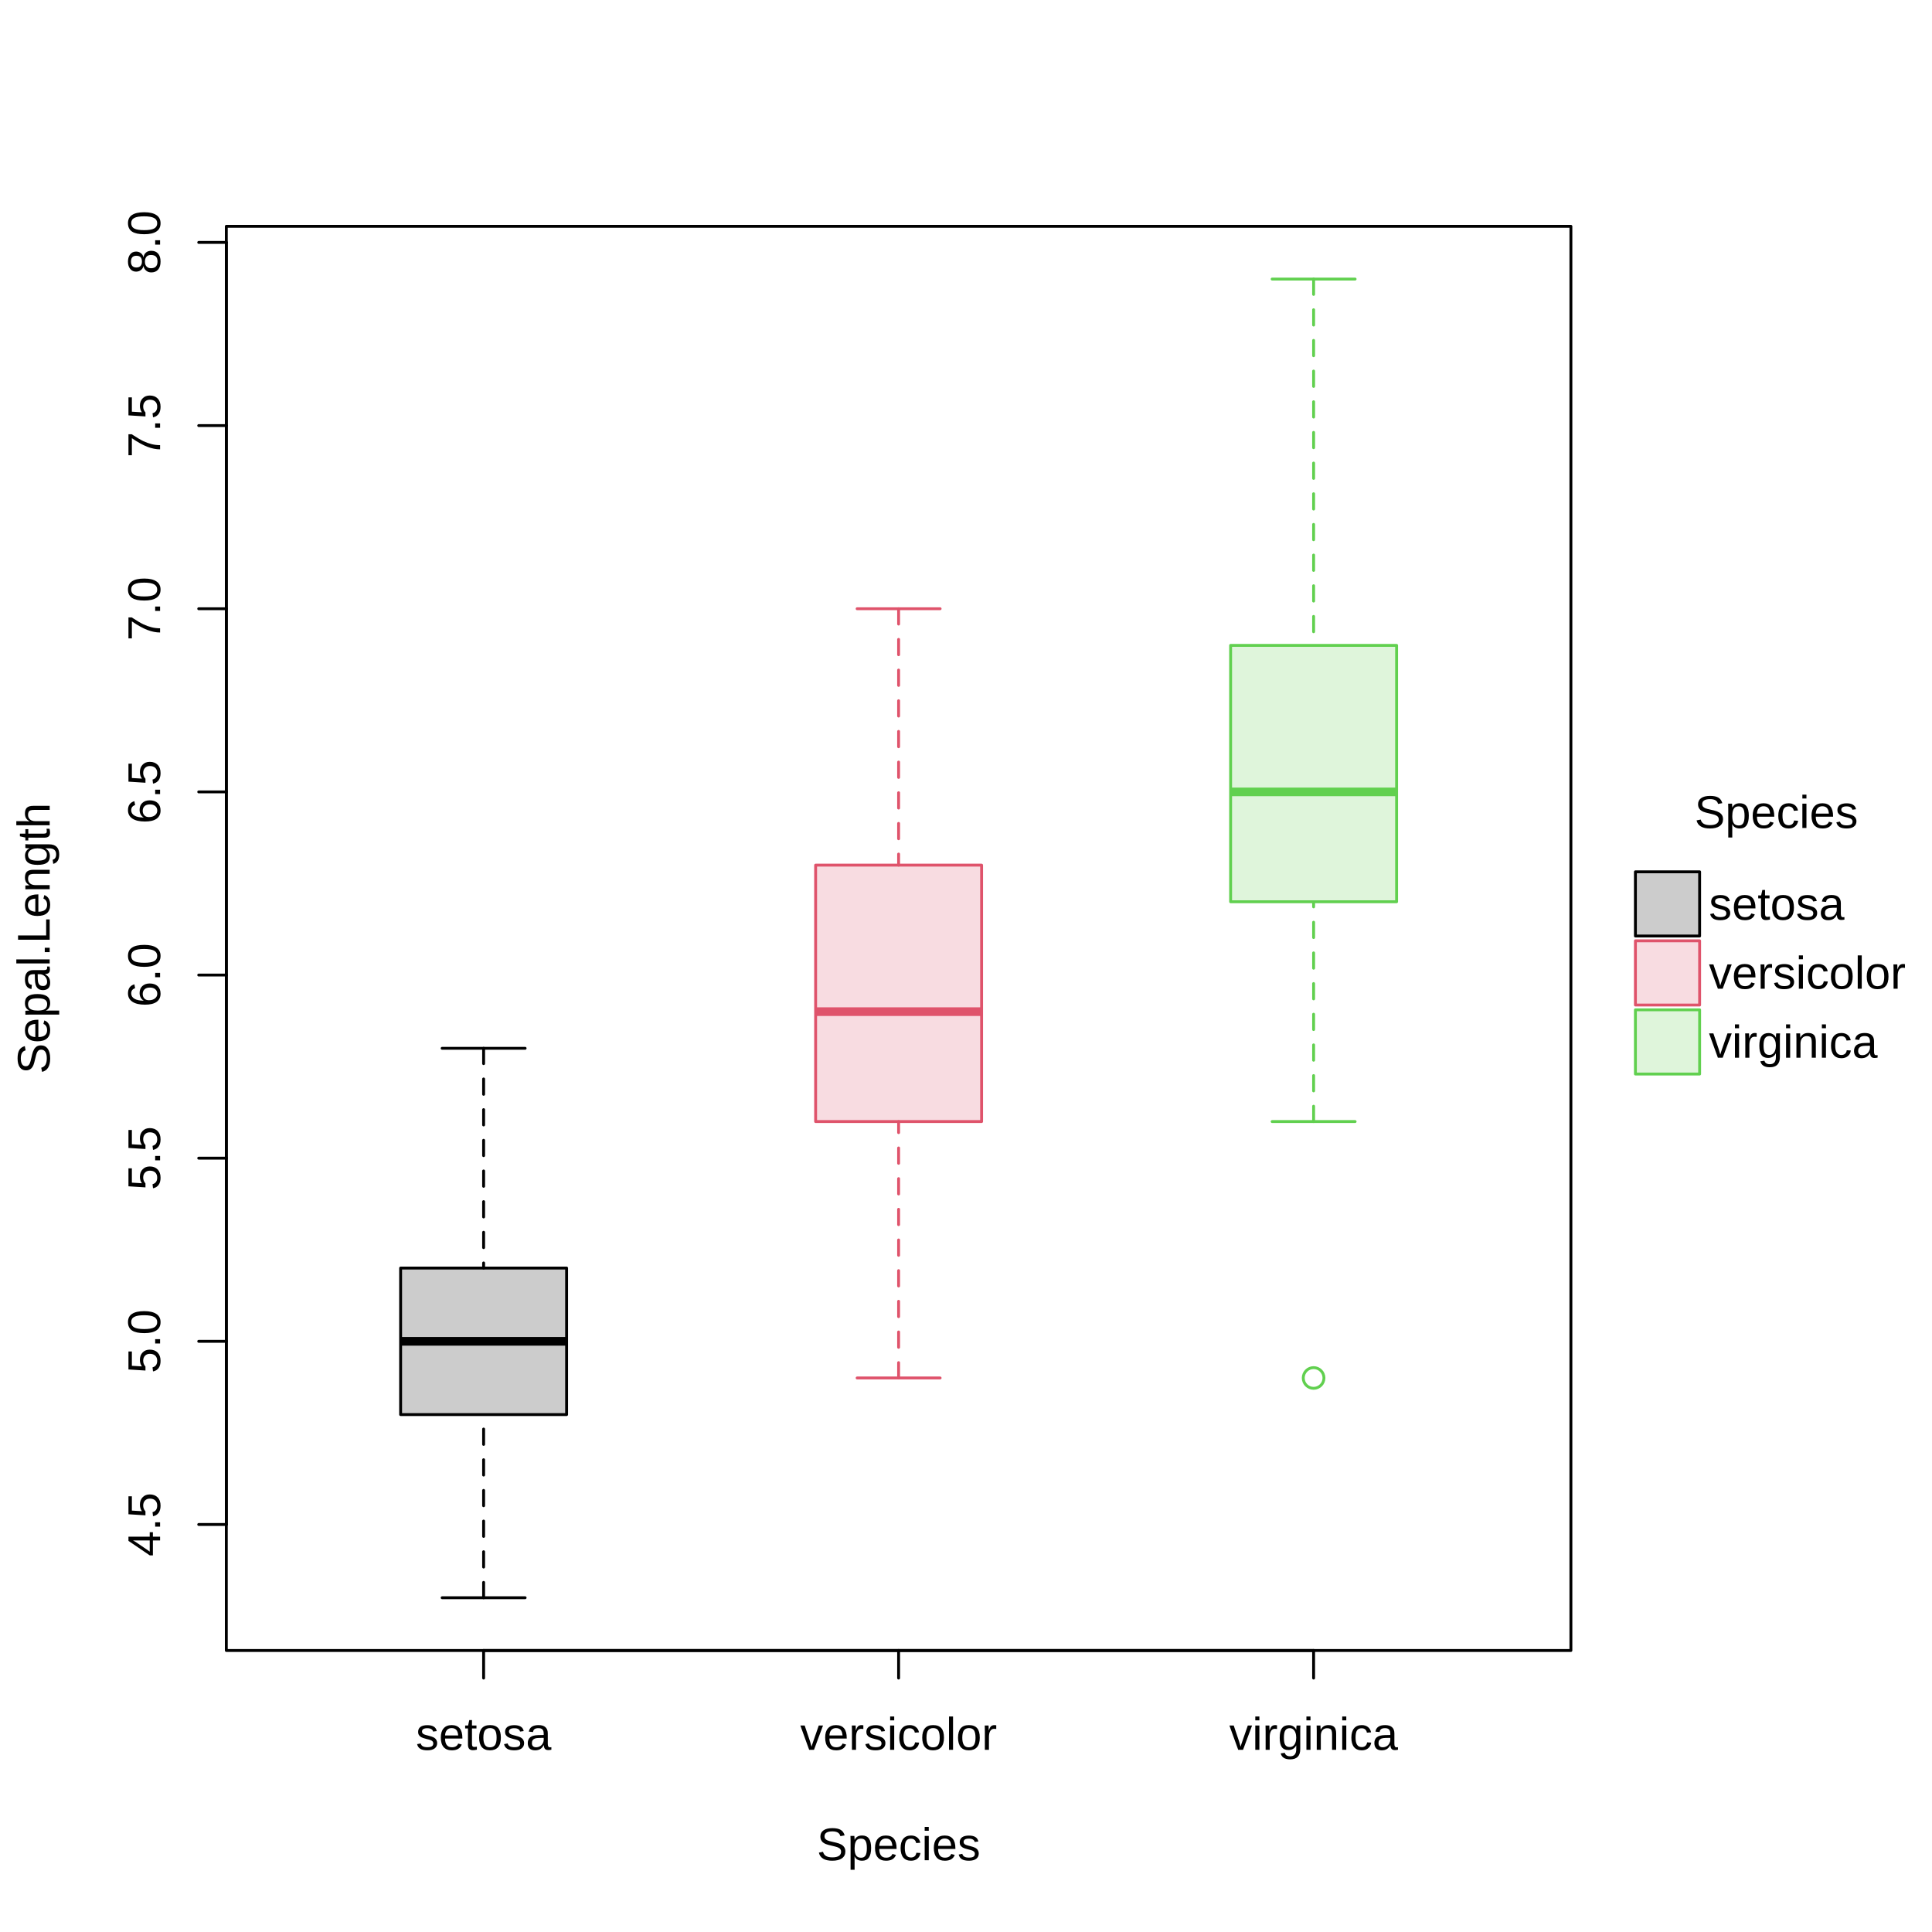
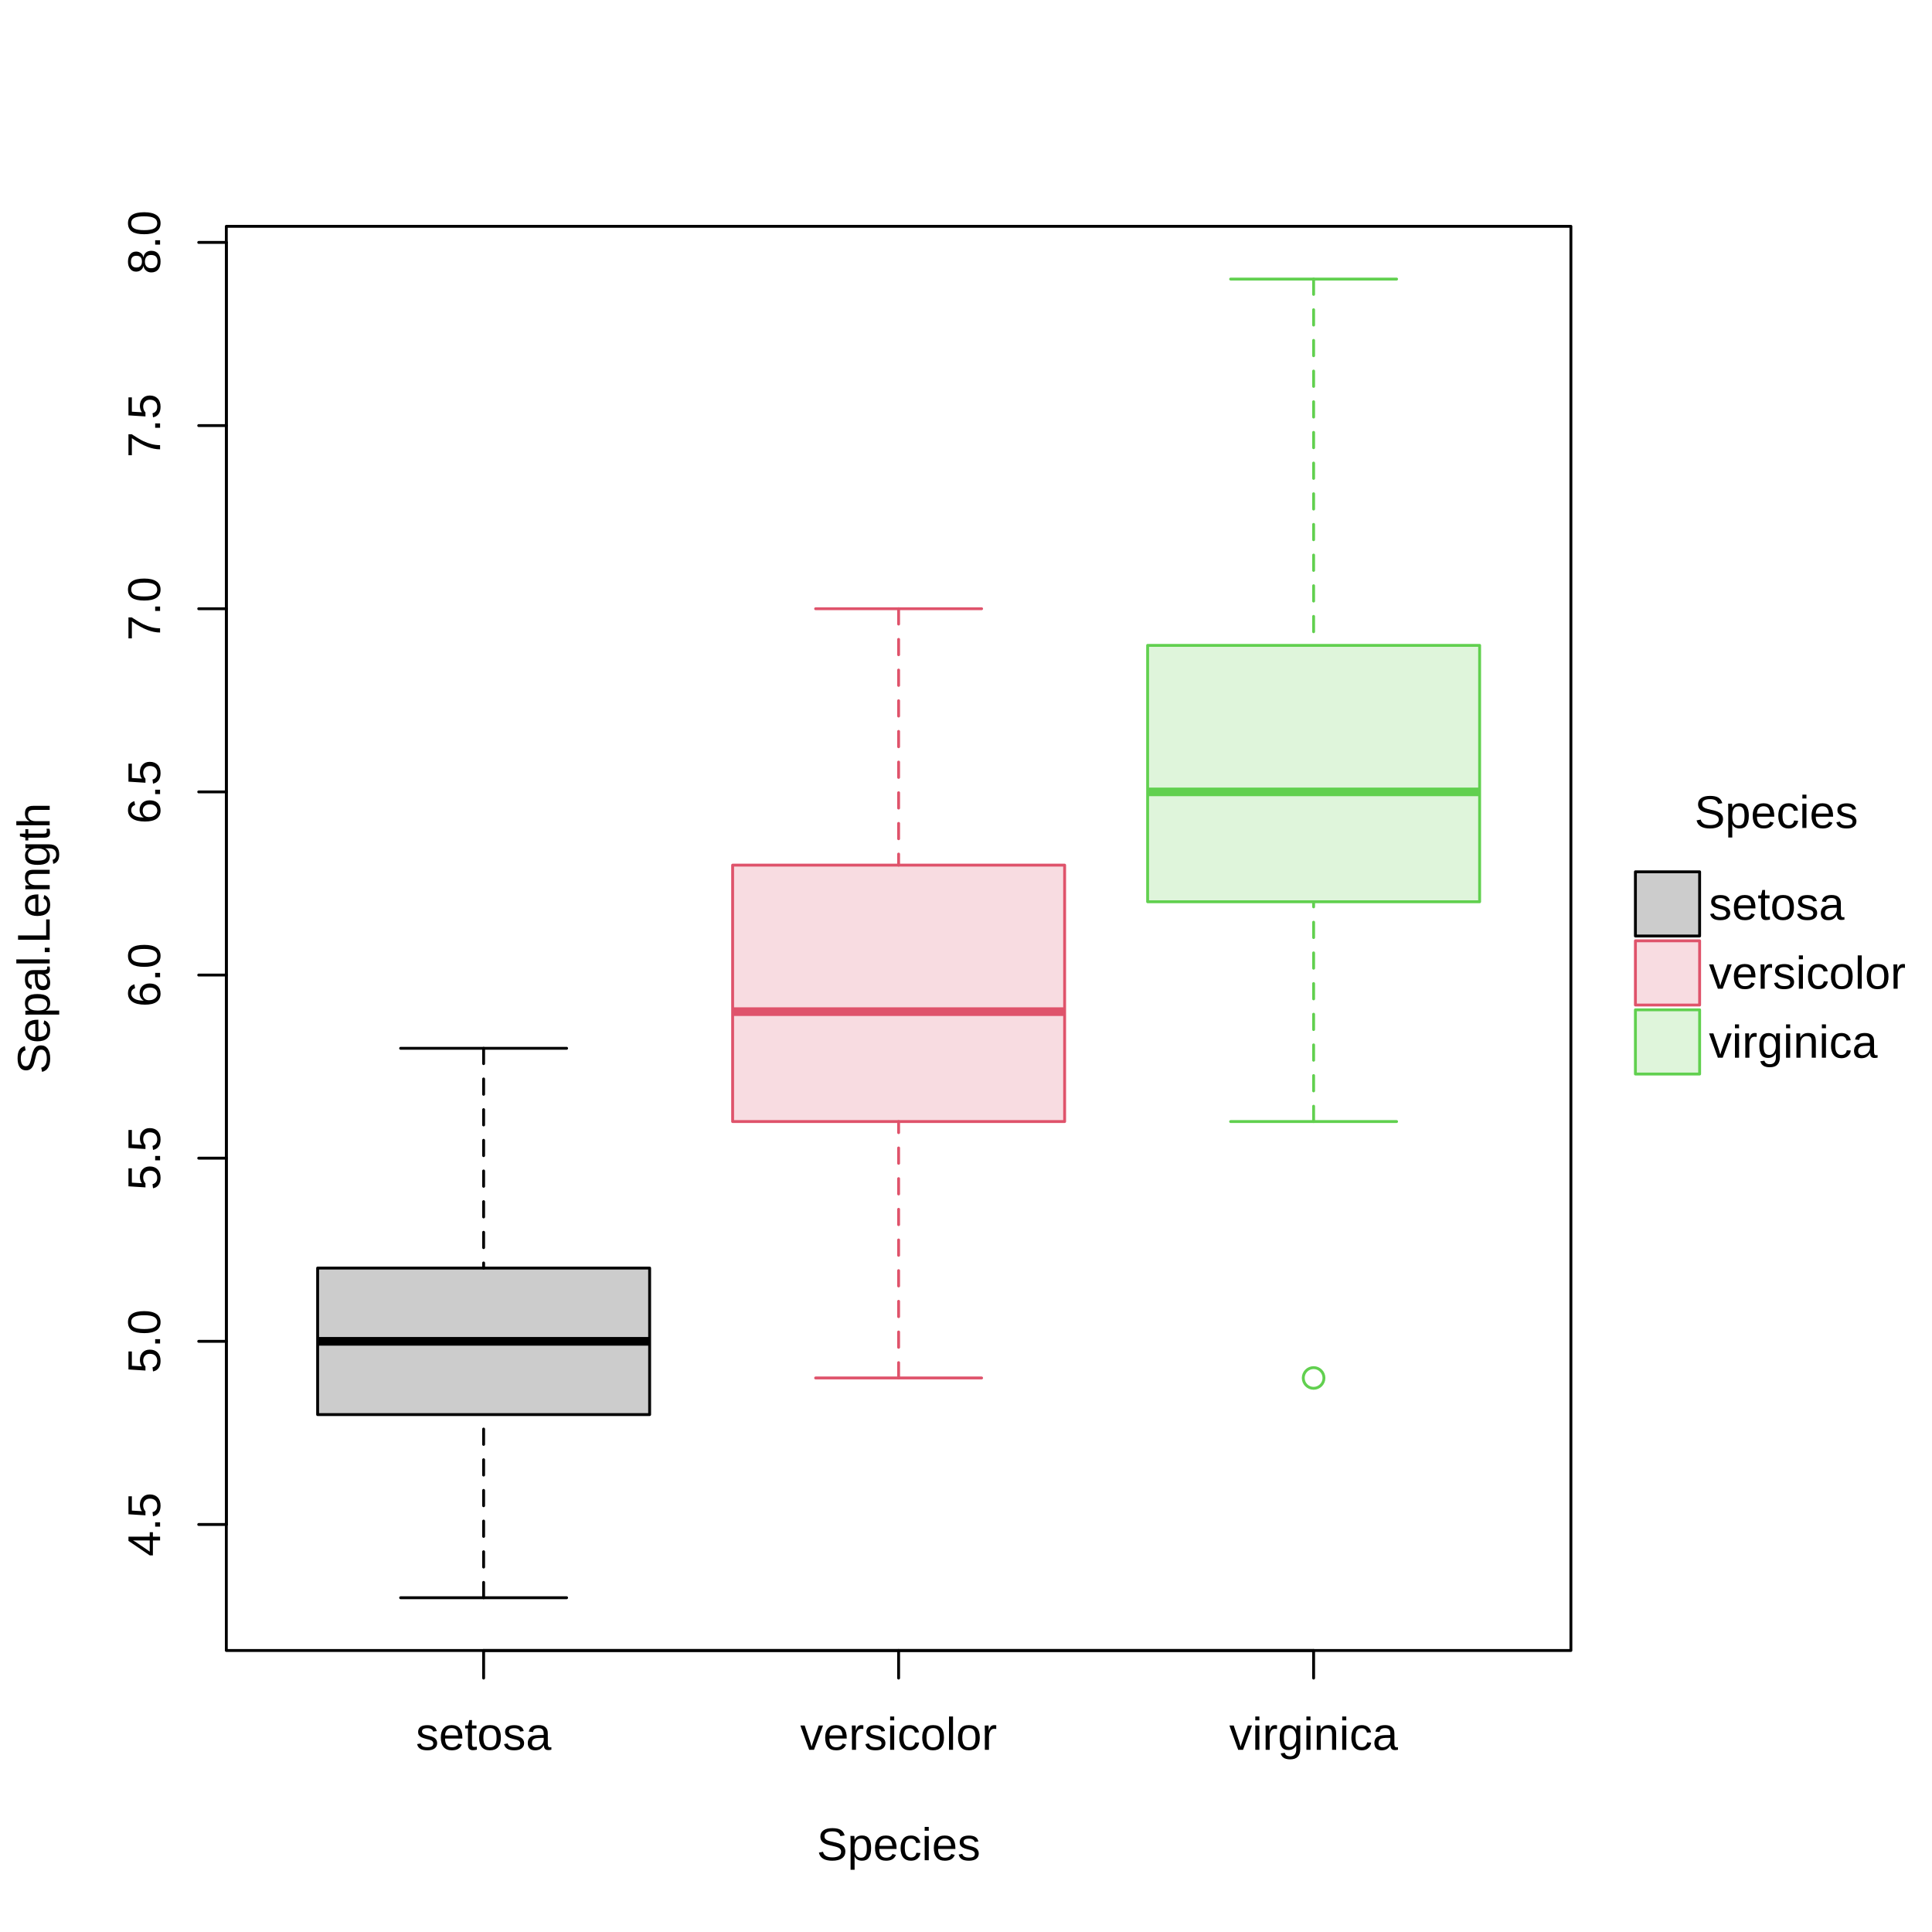
<svg xmlns="http://www.w3.org/2000/svg" class="svglite" width="504.00pt" height="504.00pt" viewBox="0 0 504.00 504.00">
  <defs>
    <style type="text/css">
    .svglite line, .svglite polyline, .svglite polygon, .svglite path, .svglite rect, .svglite circle {
      fill: none;
      stroke: #000000;
      stroke-linecap: round;
      stroke-linejoin: round;
      stroke-miterlimit: 10.00;
    }
    .svglite text {
      white-space: pre;
    }
  </style>
  </defs>
  <rect width="100%" height="100%" style="stroke: none; fill: #FFFFFF;" />
  <defs>
    <clipPath id="cpMC4wMHw1MDQuMDB8MC4wMHw1MDQuMDA=">
      <rect x="0.00" y="0.00" width="504.00" height="504.00" />
    </clipPath>
  </defs>
  <g clip-path="url(#cpMC4wMHw1MDQuMDB8MC4wMHw1MDQuMDA=)">
    <rect x="426.63" y="227.43" width="16.75" height="16.75" style="stroke-width: 0.75; fill: #000000; fill-opacity: 0.20;" />
    <rect x="426.63" y="245.43" width="16.75" height="16.75" style="stroke-width: 0.75; stroke: #DF536B; fill: #DF536B; fill-opacity: 0.20;" />
    <rect x="426.63" y="263.43" width="16.75" height="16.75" style="stroke-width: 0.75; stroke: #61D04F; fill: #61D04F; fill-opacity: 0.20;" />
    <text x="463.38" y="216.00" text-anchor="middle" style="font-size: 12.00px; font-family: &quot;Liberation Sans&quot;;" textLength="42.70px" lengthAdjust="spacingAndGlyphs">Species</text>
    <text x="445.80" y="239.93" style="font-size: 12.00px; font-family: &quot;Liberation Sans&quot;;" textLength="35.37px" lengthAdjust="spacingAndGlyphs">setosa</text>
    <text x="445.80" y="257.93" style="font-size: 12.00px; font-family: &quot;Liberation Sans&quot;;" textLength="51.36px" lengthAdjust="spacingAndGlyphs">versicolor</text>
    <text x="445.80" y="275.93" style="font-size: 12.00px; font-family: &quot;Liberation Sans&quot;;" textLength="44.02px" lengthAdjust="spacingAndGlyphs">virginica</text>
  </g>
  <defs>
    <clipPath id="cpMC4wMHw0MDkuODB8MC4wMHw1MDQuMDA=">
      <rect x="0.00" y="0.00" width="409.80" height="504.00" />
    </clipPath>
  </defs>
  <g clip-path="url(#cpMC4wMHw0MDkuODB8MC4wMHw1MDQuMDA=)">
    <text x="234.42" y="485.28" text-anchor="middle" style="font-size: 12.00px; font-family: &quot;Liberation Sans&quot;;" textLength="42.70px" lengthAdjust="spacingAndGlyphs">Species</text>
    <text transform="translate(12.96,244.80) rotate(-90)" text-anchor="middle" style="font-size: 12.00px; font-family: &quot;Liberation Sans&quot;;" textLength="70.73px" lengthAdjust="spacingAndGlyphs">Sepal.Length</text>
  </g>
  <g clip-path="url(#cpMC4wMHw1MDQuMDB8MC4wMHw1MDQuMDA=)">
    <line x1="126.16" y1="430.56" x2="342.68" y2="430.56" style="stroke-width: 0.75;" />
    <line x1="126.16" y1="430.56" x2="126.16" y2="437.76" style="stroke-width: 0.75;" />
    <line x1="234.42" y1="430.56" x2="234.42" y2="437.76" style="stroke-width: 0.75;" />
    <line x1="342.68" y1="430.56" x2="342.68" y2="437.76" style="stroke-width: 0.75;" />
    <text x="126.16" y="456.48" text-anchor="middle" style="font-size: 12.00px; font-family: &quot;Liberation Sans&quot;;" textLength="35.37px" lengthAdjust="spacingAndGlyphs">setosa</text>
    <text x="234.42" y="456.48" text-anchor="middle" style="font-size: 12.00px; font-family: &quot;Liberation Sans&quot;;" textLength="51.36px" lengthAdjust="spacingAndGlyphs">versicolor</text>
    <text x="342.68" y="456.48" text-anchor="middle" style="font-size: 12.00px; font-family: &quot;Liberation Sans&quot;;" textLength="44.02px" lengthAdjust="spacingAndGlyphs">virginica</text>
    <line x1="59.04" y1="397.69" x2="59.04" y2="63.24" style="stroke-width: 0.75;" />
    <line x1="59.04" y1="397.69" x2="51.84" y2="397.69" style="stroke-width: 0.75;" />
    <line x1="59.04" y1="349.91" x2="51.84" y2="349.91" style="stroke-width: 0.75;" />
    <line x1="59.04" y1="302.13" x2="51.84" y2="302.13" style="stroke-width: 0.75;" />
    <line x1="59.04" y1="254.36" x2="51.84" y2="254.36" style="stroke-width: 0.75;" />
    <line x1="59.04" y1="206.58" x2="51.84" y2="206.58" style="stroke-width: 0.75;" />
    <line x1="59.04" y1="158.80" x2="51.84" y2="158.80" style="stroke-width: 0.75;" />
    <line x1="59.04" y1="111.02" x2="51.84" y2="111.02" style="stroke-width: 0.75;" />
    <line x1="59.04" y1="63.24" x2="51.84" y2="63.24" style="stroke-width: 0.75;" />
    <text transform="translate(41.76,397.69) rotate(-90)" text-anchor="middle" style="font-size: 12.00px; font-family: &quot;Liberation Sans&quot;;" textLength="16.68px" lengthAdjust="spacingAndGlyphs">4.5</text>
    <text transform="translate(41.76,349.91) rotate(-90)" text-anchor="middle" style="font-size: 12.00px; font-family: &quot;Liberation Sans&quot;;" textLength="16.68px" lengthAdjust="spacingAndGlyphs">5.0</text>
    <text transform="translate(41.76,302.13) rotate(-90)" text-anchor="middle" style="font-size: 12.00px; font-family: &quot;Liberation Sans&quot;;" textLength="16.68px" lengthAdjust="spacingAndGlyphs">5.5</text>
    <text transform="translate(41.76,254.36) rotate(-90)" text-anchor="middle" style="font-size: 12.00px; font-family: &quot;Liberation Sans&quot;;" textLength="16.68px" lengthAdjust="spacingAndGlyphs">6.0</text>
    <text transform="translate(41.76,206.58) rotate(-90)" text-anchor="middle" style="font-size: 12.00px; font-family: &quot;Liberation Sans&quot;;" textLength="16.68px" lengthAdjust="spacingAndGlyphs">6.5</text>
    <text transform="translate(41.76,158.80) rotate(-90)" text-anchor="middle" style="font-size: 12.00px; font-family: &quot;Liberation Sans&quot;;" textLength="16.68px" lengthAdjust="spacingAndGlyphs">7.0</text>
    <text transform="translate(41.76,111.02) rotate(-90)" text-anchor="middle" style="font-size: 12.00px; font-family: &quot;Liberation Sans&quot;;" textLength="16.68px" lengthAdjust="spacingAndGlyphs">7.5</text>
    <text transform="translate(41.76,63.24) rotate(-90)" text-anchor="middle" style="font-size: 12.00px; font-family: &quot;Liberation Sans&quot;;" textLength="16.68px" lengthAdjust="spacingAndGlyphs">8.0</text>
    <polygon points="59.04,430.56 409.80,430.56 409.80,59.04 59.04,59.04 " style="stroke-width: 0.75;" />
  </g>
  <defs>
    <clipPath id="cpNTkuMDR8NDA5LjgwfDU5LjA0fDQzMC41Ng==">
      <rect x="59.04" y="59.04" width="350.76" height="371.52" />
    </clipPath>
  </defs>
  <g clip-path="url(#cpNTkuMDR8NDA5LjgwfDU5LjA0fDQzMC41Ng==)">
-     <polygon points="104.51,369.02 147.81,369.02 147.81,330.80 104.51,330.80 " style="stroke-width: 0.75; stroke: none; fill: #000000; fill-opacity: 0.20;" />
-     <line x1="104.51" y1="349.91" x2="147.81" y2="349.91" style="stroke-width: 2.25; stroke-linecap: butt;" />
+     <polygon points="82.86,369.02 169.47,369.02 169.47,330.80 82.86,330.80 " style="stroke-width: 0.75; stroke: none; fill: #000000; fill-opacity: 0.20;" />
+     <line x1="82.86" y1="349.91" x2="169.47" y2="349.91" style="stroke-width: 2.25; stroke-linecap: butt;" />
    <line x1="126.16" y1="416.80" x2="126.16" y2="369.02" style="stroke-width: 0.75; stroke-dasharray: 4.00,4.00;" />
    <line x1="126.16" y1="273.47" x2="126.16" y2="330.80" style="stroke-width: 0.75; stroke-dasharray: 4.00,4.00;" />
-     <line x1="115.34" y1="416.80" x2="136.99" y2="416.80" style="stroke-width: 0.75;" />
-     <line x1="115.34" y1="273.47" x2="136.99" y2="273.47" style="stroke-width: 0.75;" />
-     <polygon points="104.51,369.02 147.81,369.02 147.81,330.80 104.51,330.80 " style="stroke-width: 0.75;" />
-     <polygon points="212.77,292.58 256.07,292.58 256.07,225.69 212.77,225.69 " style="stroke-width: 0.75; stroke: none; fill: #DF536B; fill-opacity: 0.20;" />
-     <line x1="212.77" y1="263.91" x2="256.07" y2="263.91" style="stroke-width: 2.25; stroke: #DF536B; stroke-linecap: butt;" />
+     <line x1="104.51" y1="416.80" x2="147.81" y2="416.80" style="stroke-width: 0.75;" />
+     <line x1="104.51" y1="273.47" x2="147.81" y2="273.47" style="stroke-width: 0.75;" />
+     <polygon points="82.86,369.02 169.47,369.02 169.47,330.80 82.86,330.80 " style="stroke-width: 0.75;" />
+     <polygon points="191.12,292.58 277.73,292.58 277.73,225.69 191.12,225.69 " style="stroke-width: 0.75; stroke: none; fill: #DF536B; fill-opacity: 0.20;" />
+     <line x1="191.12" y1="263.91" x2="277.73" y2="263.91" style="stroke-width: 2.25; stroke: #DF536B; stroke-linecap: butt;" />
    <line x1="234.42" y1="359.47" x2="234.42" y2="292.58" style="stroke-width: 0.75; stroke: #DF536B; stroke-dasharray: 4.00,4.00;" />
    <line x1="234.42" y1="158.80" x2="234.42" y2="225.69" style="stroke-width: 0.75; stroke: #DF536B; stroke-dasharray: 4.00,4.00;" />
-     <line x1="223.60" y1="359.47" x2="245.25" y2="359.47" style="stroke-width: 0.75; stroke: #DF536B;" />
-     <line x1="223.60" y1="158.80" x2="245.25" y2="158.80" style="stroke-width: 0.75; stroke: #DF536B;" />
-     <polygon points="212.77,292.58 256.07,292.58 256.07,225.69 212.77,225.69 " style="stroke-width: 0.75; stroke: #DF536B;" />
-     <polygon points="321.03,235.24 364.33,235.24 364.33,168.36 321.03,168.36 " style="stroke-width: 0.75; stroke: none; fill: #61D04F; fill-opacity: 0.20;" />
-     <line x1="321.03" y1="206.58" x2="364.33" y2="206.58" style="stroke-width: 2.25; stroke: #61D04F; stroke-linecap: butt;" />
+     <line x1="212.77" y1="359.47" x2="256.07" y2="359.47" style="stroke-width: 0.75; stroke: #DF536B;" />
+     <line x1="212.77" y1="158.80" x2="256.07" y2="158.80" style="stroke-width: 0.75; stroke: #DF536B;" />
+     <polygon points="191.12,292.58 277.73,292.58 277.73,225.69 191.12,225.69 " style="stroke-width: 0.75; stroke: #DF536B;" />
+     <polygon points="299.38,235.24 385.99,235.24 385.99,168.36 299.38,168.36 " style="stroke-width: 0.75; stroke: none; fill: #61D04F; fill-opacity: 0.20;" />
+     <line x1="299.38" y1="206.58" x2="385.99" y2="206.58" style="stroke-width: 2.25; stroke: #61D04F; stroke-linecap: butt;" />
    <line x1="342.68" y1="292.58" x2="342.68" y2="235.24" style="stroke-width: 0.75; stroke: #61D04F; stroke-dasharray: 4.00,4.00;" />
    <line x1="342.68" y1="72.80" x2="342.68" y2="168.36" style="stroke-width: 0.75; stroke: #61D04F; stroke-dasharray: 4.00,4.00;" />
-     <line x1="331.86" y1="292.58" x2="353.51" y2="292.58" style="stroke-width: 0.75; stroke: #61D04F;" />
-     <line x1="331.86" y1="72.80" x2="353.51" y2="72.80" style="stroke-width: 0.75; stroke: #61D04F;" />
-     <polygon points="321.03,235.24 364.33,235.24 364.33,168.36 321.03,168.36 " style="stroke-width: 0.75; stroke: #61D04F;" />
+     <line x1="321.03" y1="292.58" x2="364.33" y2="292.58" style="stroke-width: 0.75; stroke: #61D04F;" />
+     <line x1="321.03" y1="72.80" x2="364.33" y2="72.80" style="stroke-width: 0.75; stroke: #61D04F;" />
+     <polygon points="299.38,235.24 385.99,235.24 385.99,168.36 299.38,168.36 " style="stroke-width: 0.75; stroke: #61D04F;" />
    <circle cx="342.68" cy="359.47" r="2.70" style="stroke-width: 0.75; stroke: #61D04F;" />
  </g>
</svg>
